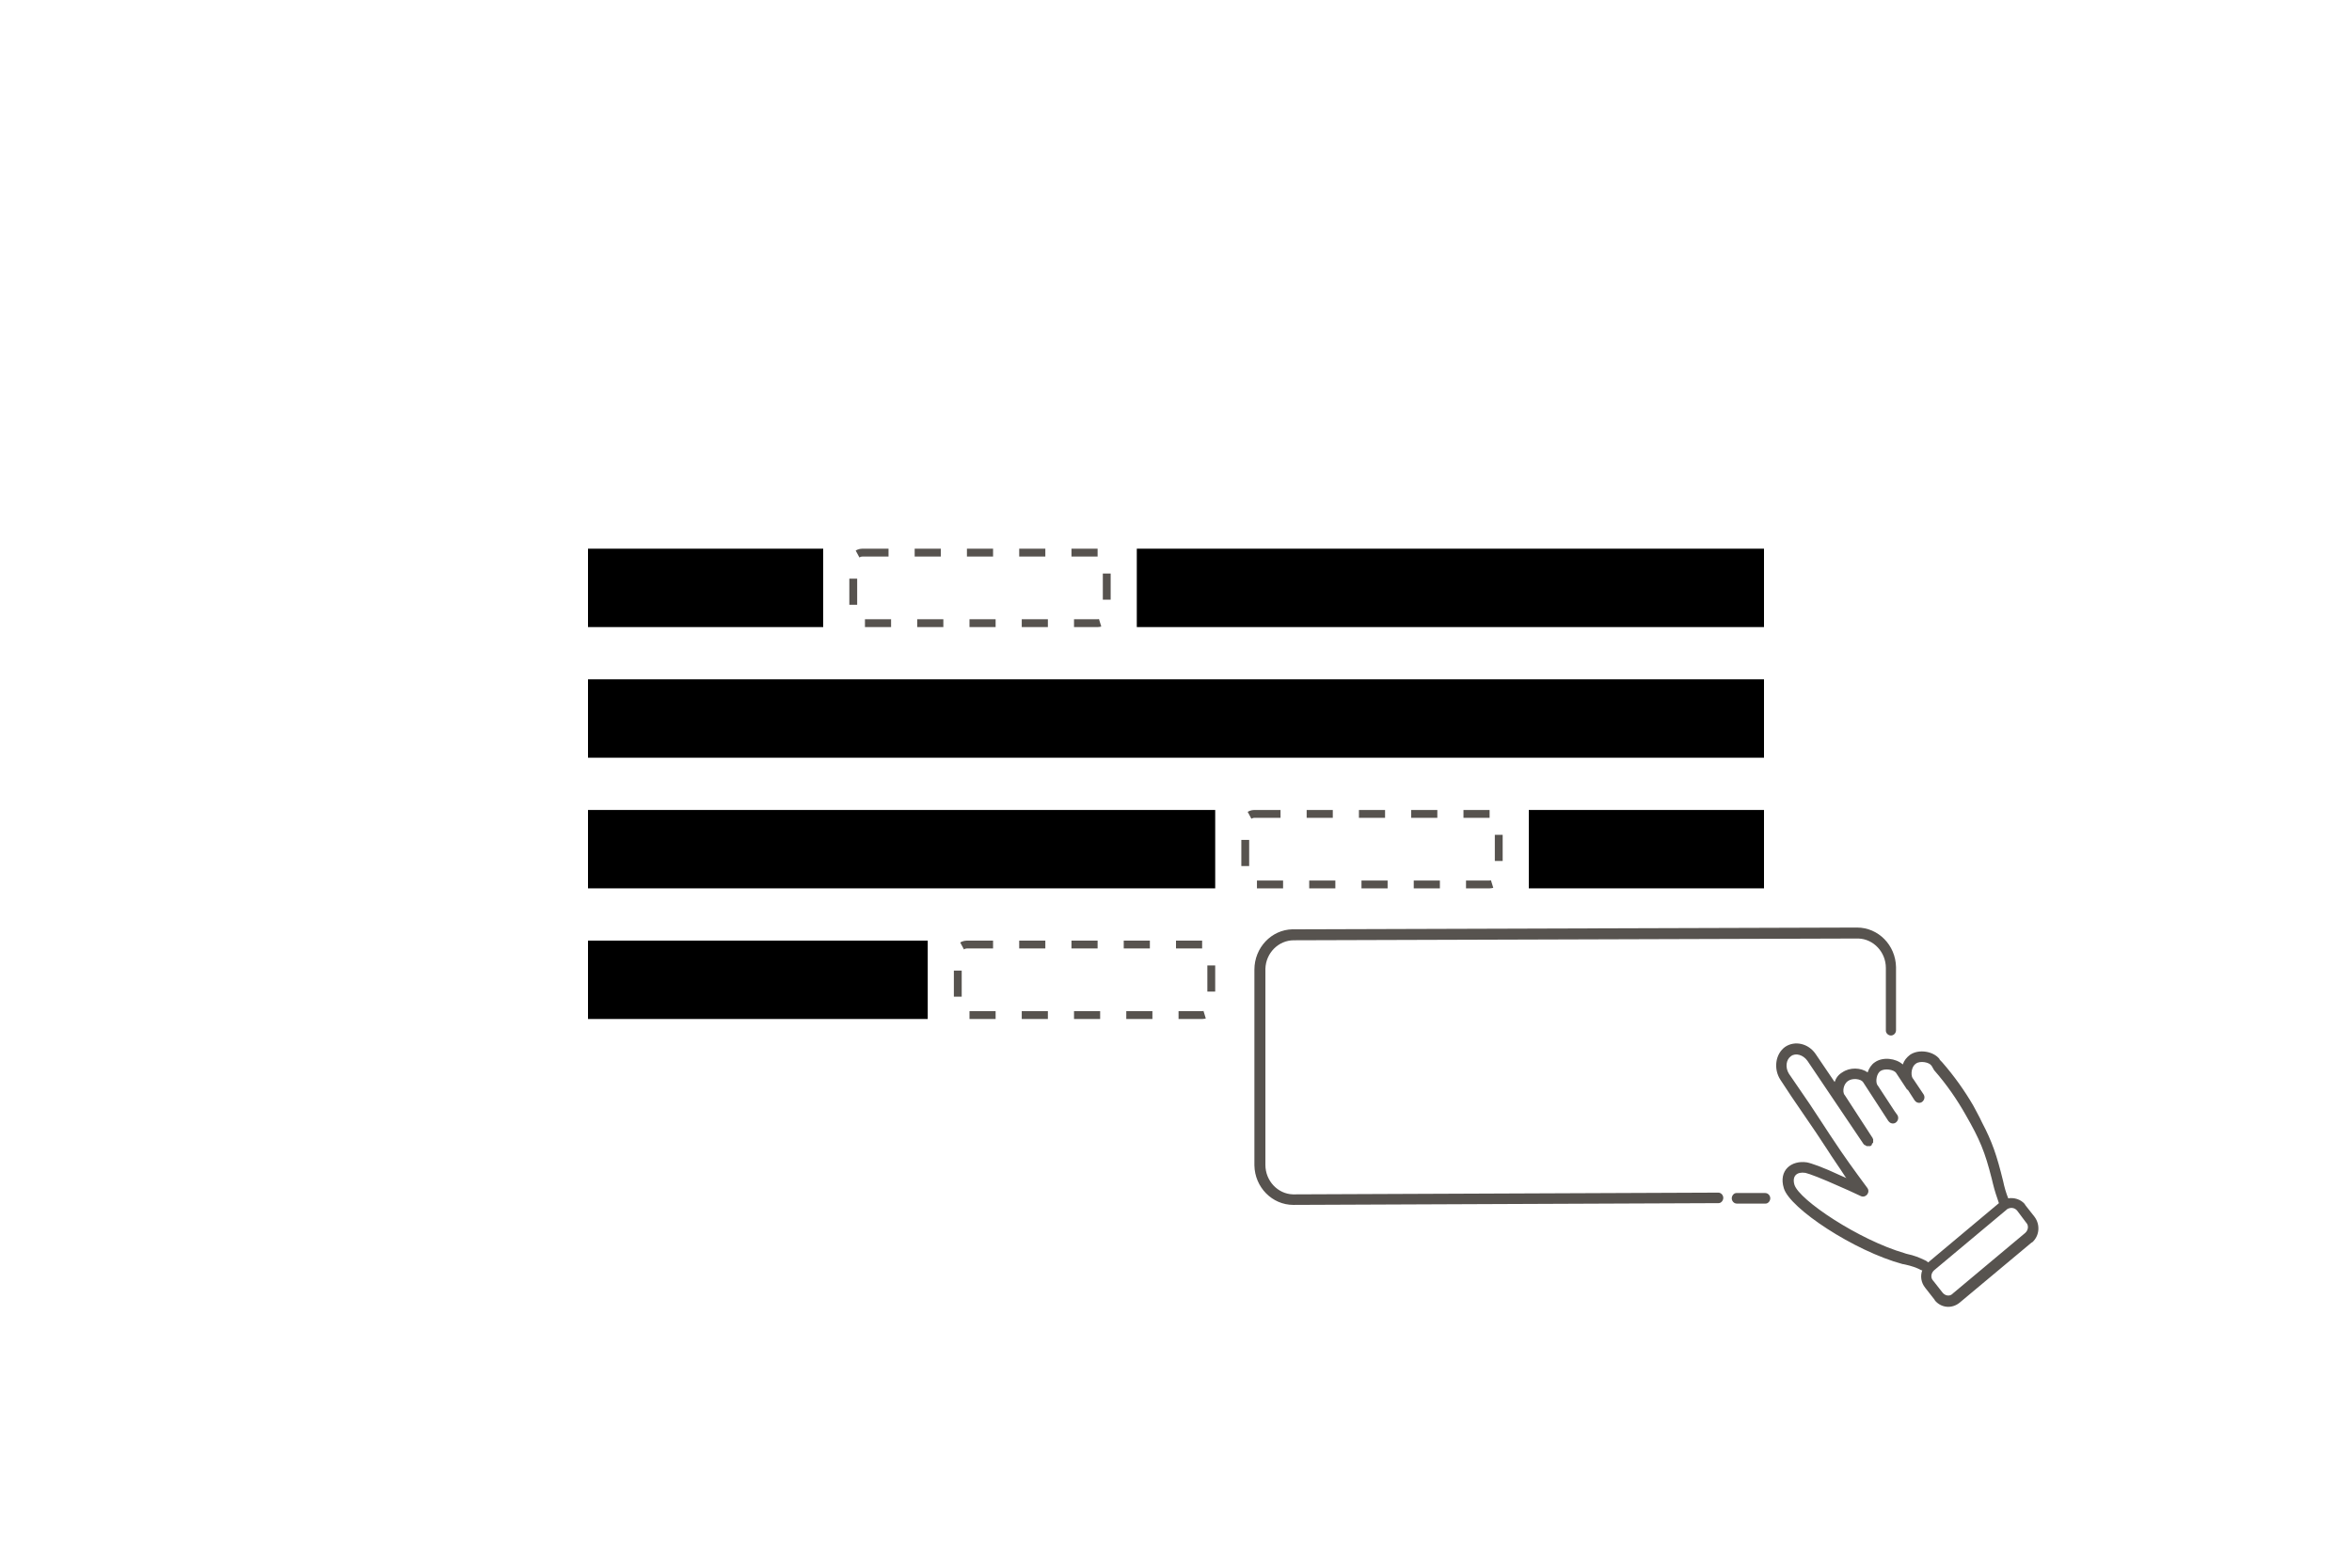
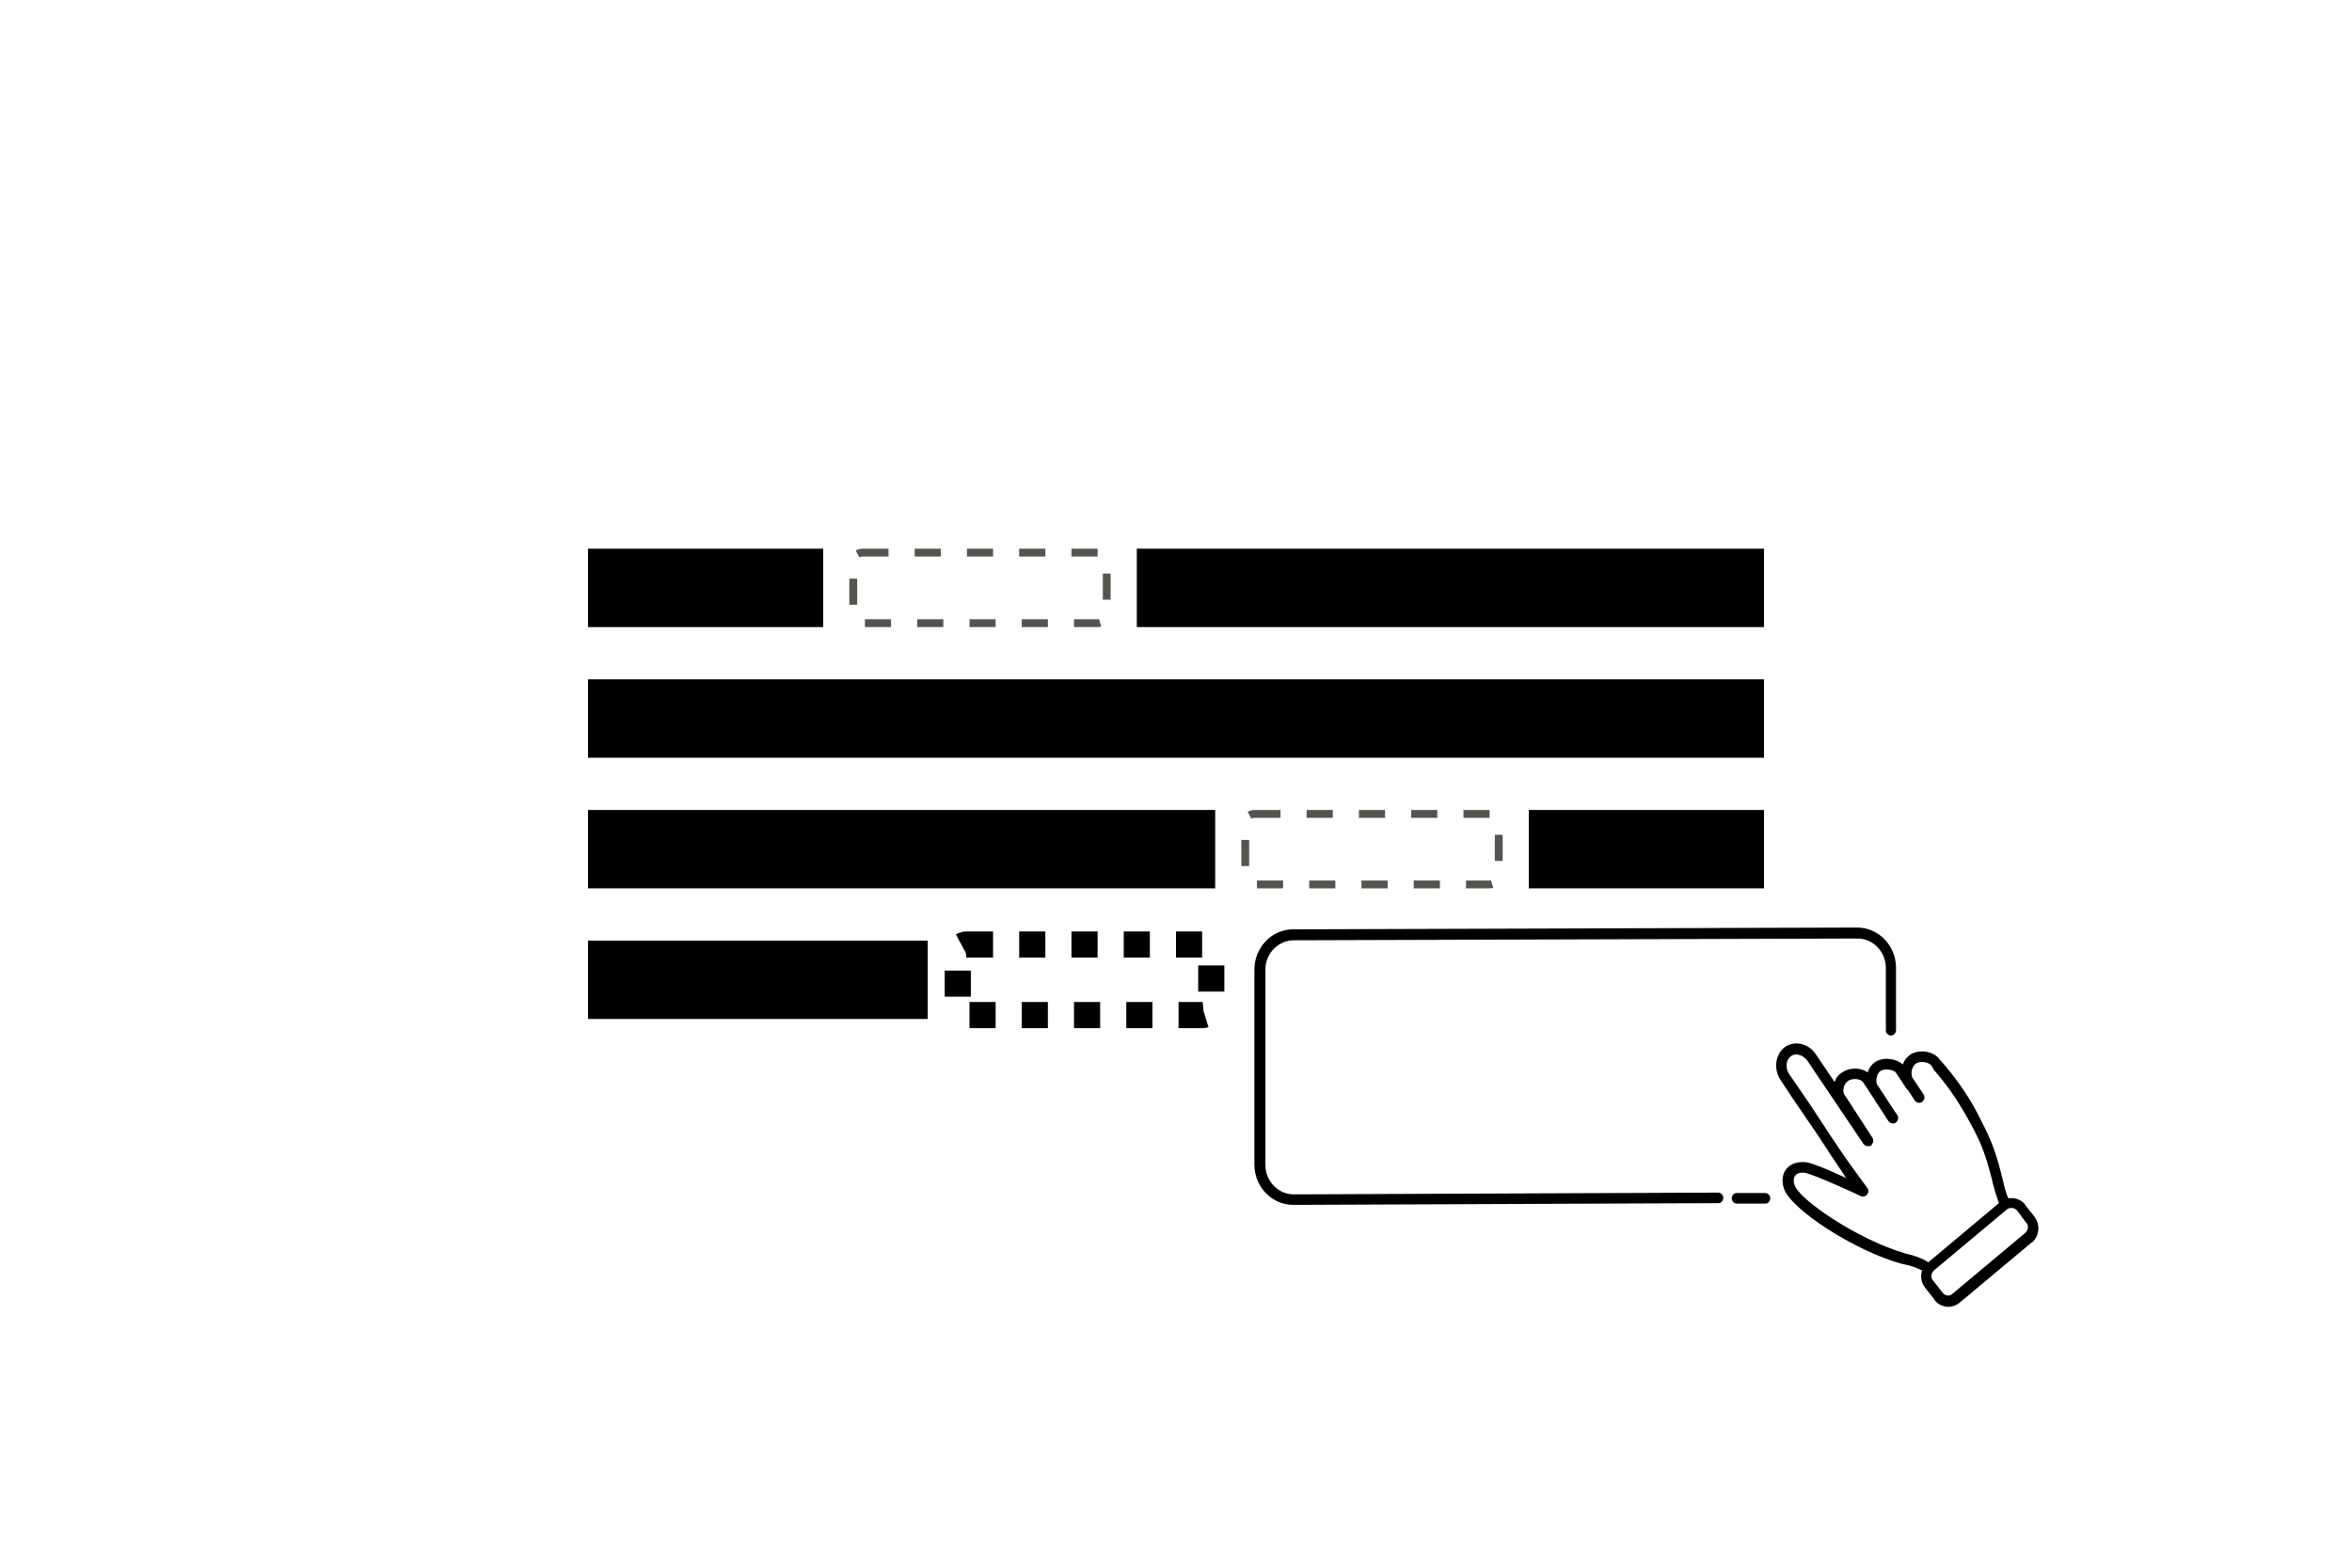
<svg xmlns="http://www.w3.org/2000/svg" width="100%" height="100%" viewBox="0 0 90 60" fill="none">
  <rect x="22.5" y="21" width="9" height="3" fill="currentcolor" />
  <rect x="32.65" y="21.15" width="9.7" height="2.7" rx="0.35" stroke="#57534F" stroke-width="0.3" stroke-dasharray="1 1" />
  <rect x="43.5" y="21" width="24" height="3" fill="currentcolor" />
  <rect x="22.5" y="26" width="45" height="3" fill="currentcolor" />
  <rect x="22.5" y="31" width="24" height="3" fill="currentcolor" />
  <rect x="47.65" y="31.15" width="9.7" height="2.7" rx="0.35" stroke="#57534F" stroke-width="0.3" stroke-dasharray="1 1" />
  <rect x="58.5" y="31" width="9" height="3" fill="currentcolor" />
  <rect x="22.5" y="36" width="13" height="3" fill="currentcolor" />
-   <rect x="36.65" y="36.15" width="9.7" height="2.7" rx="0.35" stroke="#57534F" stroke-width="0.3" stroke-dasharray="1 1" />
-   <path d="M67.546 45.661C67.659 45.661 67.74 45.762 67.74 45.863C67.74 45.964 67.659 46.065 67.562 46.065H67.546H66.46C66.347 46.065 66.266 45.964 66.266 45.863C66.266 45.762 66.347 45.661 66.444 45.661H66.46H67.546ZM69.474 40.337L70.203 41.412C70.251 41.261 70.349 41.127 70.495 41.043C70.786 40.841 71.207 40.858 71.466 41.043C71.515 40.891 71.612 40.74 71.742 40.656C72.05 40.438 72.552 40.505 72.811 40.74C72.86 40.589 72.957 40.471 73.087 40.371C73.427 40.136 73.994 40.236 74.221 40.539V40.556L74.318 40.656C74.788 41.194 75.177 41.748 75.501 42.302L75.565 42.42L75.663 42.605L75.76 42.789L75.841 42.957C76.23 43.696 76.408 44.217 76.651 45.208C76.7 45.443 76.764 45.661 76.845 45.863C77.072 45.829 77.315 45.897 77.477 46.081L77.493 46.115L77.85 46.568C78.077 46.871 78.044 47.291 77.769 47.543L77.736 47.559L74.982 49.86C74.691 50.096 74.285 50.062 74.043 49.776L74.026 49.743L73.67 49.289C73.508 49.088 73.475 48.836 73.556 48.617H73.54H73.524C73.346 48.517 73.135 48.45 72.908 48.399L72.827 48.382H72.811C70.948 47.879 68.486 46.249 68.259 45.477C68.048 44.788 68.55 44.402 69.134 44.486C69.312 44.519 69.749 44.67 70.43 44.99L70.656 45.09L70.624 45.057C70.365 44.654 70.122 44.318 69.911 43.982L69.49 43.344L68.939 42.537C68.696 42.185 68.421 41.782 68.129 41.328C67.854 40.908 67.935 40.337 68.307 40.068C68.68 39.816 69.198 39.934 69.474 40.337ZM76.797 46.283L76.781 46.3L74.01 48.617C73.897 48.718 73.864 48.886 73.962 49.004L73.978 49.021L74.334 49.474C74.431 49.592 74.593 49.625 74.707 49.525L74.723 49.508L77.493 47.19C77.607 47.089 77.639 46.921 77.542 46.804L77.526 46.787L77.186 46.333C77.088 46.216 76.926 46.199 76.797 46.283ZM68.534 40.421C68.34 40.556 68.307 40.858 68.453 41.093L69.247 42.252L69.701 42.941C69.814 43.108 69.911 43.26 70.008 43.411L70.154 43.629C70.527 44.2 70.964 44.805 71.45 45.46C71.58 45.628 71.402 45.863 71.207 45.779L70.737 45.561L70.43 45.426C69.684 45.09 69.231 44.922 69.085 44.889C68.761 44.838 68.567 45.006 68.664 45.342C68.842 45.93 71.142 47.459 72.876 47.962L72.925 47.979L72.989 47.996C73.233 48.046 73.443 48.13 73.654 48.231L73.719 48.265C73.735 48.282 73.767 48.298 73.783 48.315L76.489 46.048C76.408 45.813 76.327 45.578 76.262 45.309L76.213 45.107C75.954 44.083 75.76 43.612 75.209 42.655C74.885 42.084 74.496 41.513 74.01 40.959L73.913 40.791L73.897 40.774C73.816 40.656 73.475 40.589 73.314 40.707C73.151 40.807 73.103 41.11 73.184 41.261L73.2 41.278L73.605 41.882C73.67 41.983 73.638 42.101 73.556 42.168C73.475 42.235 73.346 42.218 73.281 42.134L73.265 42.117L73.006 41.714L72.973 41.698L72.552 41.059C72.471 40.942 72.131 40.875 71.953 40.992C71.807 41.093 71.758 41.395 71.839 41.53L71.855 41.547L72.503 42.537L72.601 42.672C72.665 42.773 72.633 42.89 72.552 42.957C72.471 43.025 72.341 43.008 72.277 42.924L72.26 42.907L71.288 41.412C71.207 41.294 70.883 41.244 70.705 41.379C70.543 41.496 70.495 41.765 70.576 41.899L70.592 41.916L71.661 43.562V43.579L71.677 43.596V43.612V43.629C71.677 43.646 71.677 43.646 71.677 43.663V43.679V43.696V43.713V43.73L71.661 43.747L71.645 43.764L71.629 43.78V43.814L71.612 43.831L71.596 43.847C71.596 43.847 71.58 43.864 71.564 43.864H71.547H71.531H71.515H71.483H71.466H71.45H71.434C71.418 43.864 71.418 43.864 71.402 43.847L71.369 43.831L71.353 43.814V43.831L71.337 43.814L71.321 43.797L71.305 43.78L69.166 40.606C69.004 40.371 68.712 40.287 68.534 40.421ZM71.061 35.5C71.872 35.5 72.536 36.172 72.552 37.012V37.062V39.43C72.552 39.548 72.455 39.632 72.358 39.632C72.26 39.632 72.163 39.548 72.163 39.447V39.43V37.045C72.163 36.441 71.693 35.937 71.11 35.92H71.078L49.507 35.987C48.923 35.987 48.437 36.474 48.421 37.079V37.112V44.586C48.421 45.191 48.891 45.695 49.474 45.712H49.507L65.748 45.645C65.861 45.645 65.942 45.745 65.942 45.846C65.942 45.947 65.861 46.048 65.764 46.048H65.748L49.49 46.115C48.681 46.115 48.016 45.443 48 44.603V44.553V37.112C48 36.272 48.648 35.584 49.458 35.567H49.507L71.061 35.5Z" fill="#57534F" />
+   <rect x="36.65" y="36.15" width="9.7" height="2.7" rx="0.35" stroke="currentcolor" stroke-width="1" stroke-dasharray="1 1" />
+   <path d="M67.546 45.661C67.659 45.661 67.74 45.762 67.74 45.863C67.74 45.964 67.659 46.065 67.562 46.065H67.546H66.46C66.347 46.065 66.266 45.964 66.266 45.863C66.266 45.762 66.347 45.661 66.444 45.661H66.46H67.546ZM69.474 40.337L70.203 41.412C70.251 41.261 70.349 41.127 70.495 41.043C70.786 40.841 71.207 40.858 71.466 41.043C71.515 40.891 71.612 40.74 71.742 40.656C72.05 40.438 72.552 40.505 72.811 40.74C72.86 40.589 72.957 40.471 73.087 40.371C73.427 40.136 73.994 40.236 74.221 40.539V40.556L74.318 40.656C74.788 41.194 75.177 41.748 75.501 42.302L75.565 42.42L75.663 42.605L75.76 42.789L75.841 42.957C76.23 43.696 76.408 44.217 76.651 45.208C76.7 45.443 76.764 45.661 76.845 45.863C77.072 45.829 77.315 45.897 77.477 46.081L77.493 46.115L77.85 46.568C78.077 46.871 78.044 47.291 77.769 47.543L77.736 47.559L74.982 49.86C74.691 50.096 74.285 50.062 74.043 49.776L74.026 49.743L73.67 49.289C73.508 49.088 73.475 48.836 73.556 48.617H73.54H73.524C73.346 48.517 73.135 48.45 72.908 48.399L72.827 48.382H72.811C70.948 47.879 68.486 46.249 68.259 45.477C68.048 44.788 68.55 44.402 69.134 44.486C69.312 44.519 69.749 44.67 70.43 44.99L70.656 45.09L70.624 45.057C70.365 44.654 70.122 44.318 69.911 43.982L69.49 43.344L68.939 42.537C68.696 42.185 68.421 41.782 68.129 41.328C67.854 40.908 67.935 40.337 68.307 40.068C68.68 39.816 69.198 39.934 69.474 40.337ZM76.797 46.283L76.781 46.3L74.01 48.617C73.897 48.718 73.864 48.886 73.962 49.004L73.978 49.021L74.334 49.474C74.431 49.592 74.593 49.625 74.707 49.525L74.723 49.508L77.493 47.19C77.607 47.089 77.639 46.921 77.542 46.804L77.526 46.787L77.186 46.333C77.088 46.216 76.926 46.199 76.797 46.283ZM68.534 40.421C68.34 40.556 68.307 40.858 68.453 41.093L69.247 42.252L69.701 42.941C69.814 43.108 69.911 43.26 70.008 43.411L70.154 43.629C70.527 44.2 70.964 44.805 71.45 45.46C71.58 45.628 71.402 45.863 71.207 45.779L70.737 45.561L70.43 45.426C69.684 45.09 69.231 44.922 69.085 44.889C68.761 44.838 68.567 45.006 68.664 45.342C68.842 45.93 71.142 47.459 72.876 47.962L72.925 47.979L72.989 47.996C73.233 48.046 73.443 48.13 73.654 48.231L73.719 48.265C73.735 48.282 73.767 48.298 73.783 48.315L76.489 46.048C76.408 45.813 76.327 45.578 76.262 45.309L76.213 45.107C75.954 44.083 75.76 43.612 75.209 42.655C74.885 42.084 74.496 41.513 74.01 40.959L73.913 40.791L73.897 40.774C73.816 40.656 73.475 40.589 73.314 40.707C73.151 40.807 73.103 41.11 73.184 41.261L73.2 41.278L73.605 41.882C73.67 41.983 73.638 42.101 73.556 42.168C73.475 42.235 73.346 42.218 73.281 42.134L73.265 42.117L73.006 41.714L72.973 41.698L72.552 41.059C72.471 40.942 72.131 40.875 71.953 40.992C71.807 41.093 71.758 41.395 71.839 41.53L71.855 41.547L72.503 42.537L72.601 42.672C72.665 42.773 72.633 42.89 72.552 42.957C72.471 43.025 72.341 43.008 72.277 42.924L72.26 42.907L71.288 41.412C71.207 41.294 70.883 41.244 70.705 41.379C70.543 41.496 70.495 41.765 70.576 41.899L70.592 41.916L71.661 43.562V43.579L71.677 43.596V43.612V43.629C71.677 43.646 71.677 43.646 71.677 43.663V43.679V43.696V43.713V43.73L71.661 43.747L71.645 43.764L71.629 43.78V43.814L71.612 43.831L71.596 43.847C71.596 43.847 71.58 43.864 71.564 43.864H71.547H71.531H71.515H71.483H71.466H71.45H71.434C71.418 43.864 71.418 43.864 71.402 43.847L71.369 43.831L71.353 43.814V43.831L71.337 43.814L71.321 43.797L71.305 43.78L69.166 40.606C69.004 40.371 68.712 40.287 68.534 40.421ZM71.061 35.5C71.872 35.5 72.536 36.172 72.552 37.012V37.062V39.43C72.552 39.548 72.455 39.632 72.358 39.632C72.26 39.632 72.163 39.548 72.163 39.447V39.43V37.045C72.163 36.441 71.693 35.937 71.11 35.92H71.078L49.507 35.987C48.923 35.987 48.437 36.474 48.421 37.079V37.112V44.586C48.421 45.191 48.891 45.695 49.474 45.712H49.507L65.748 45.645C65.861 45.645 65.942 45.745 65.942 45.846C65.942 45.947 65.861 46.048 65.764 46.048H65.748L49.49 46.115C48.681 46.115 48.016 45.443 48 44.603V44.553V37.112C48 36.272 48.648 35.584 49.458 35.567H49.507L71.061 35.5Z" fill="currentcolor" />
</svg>
